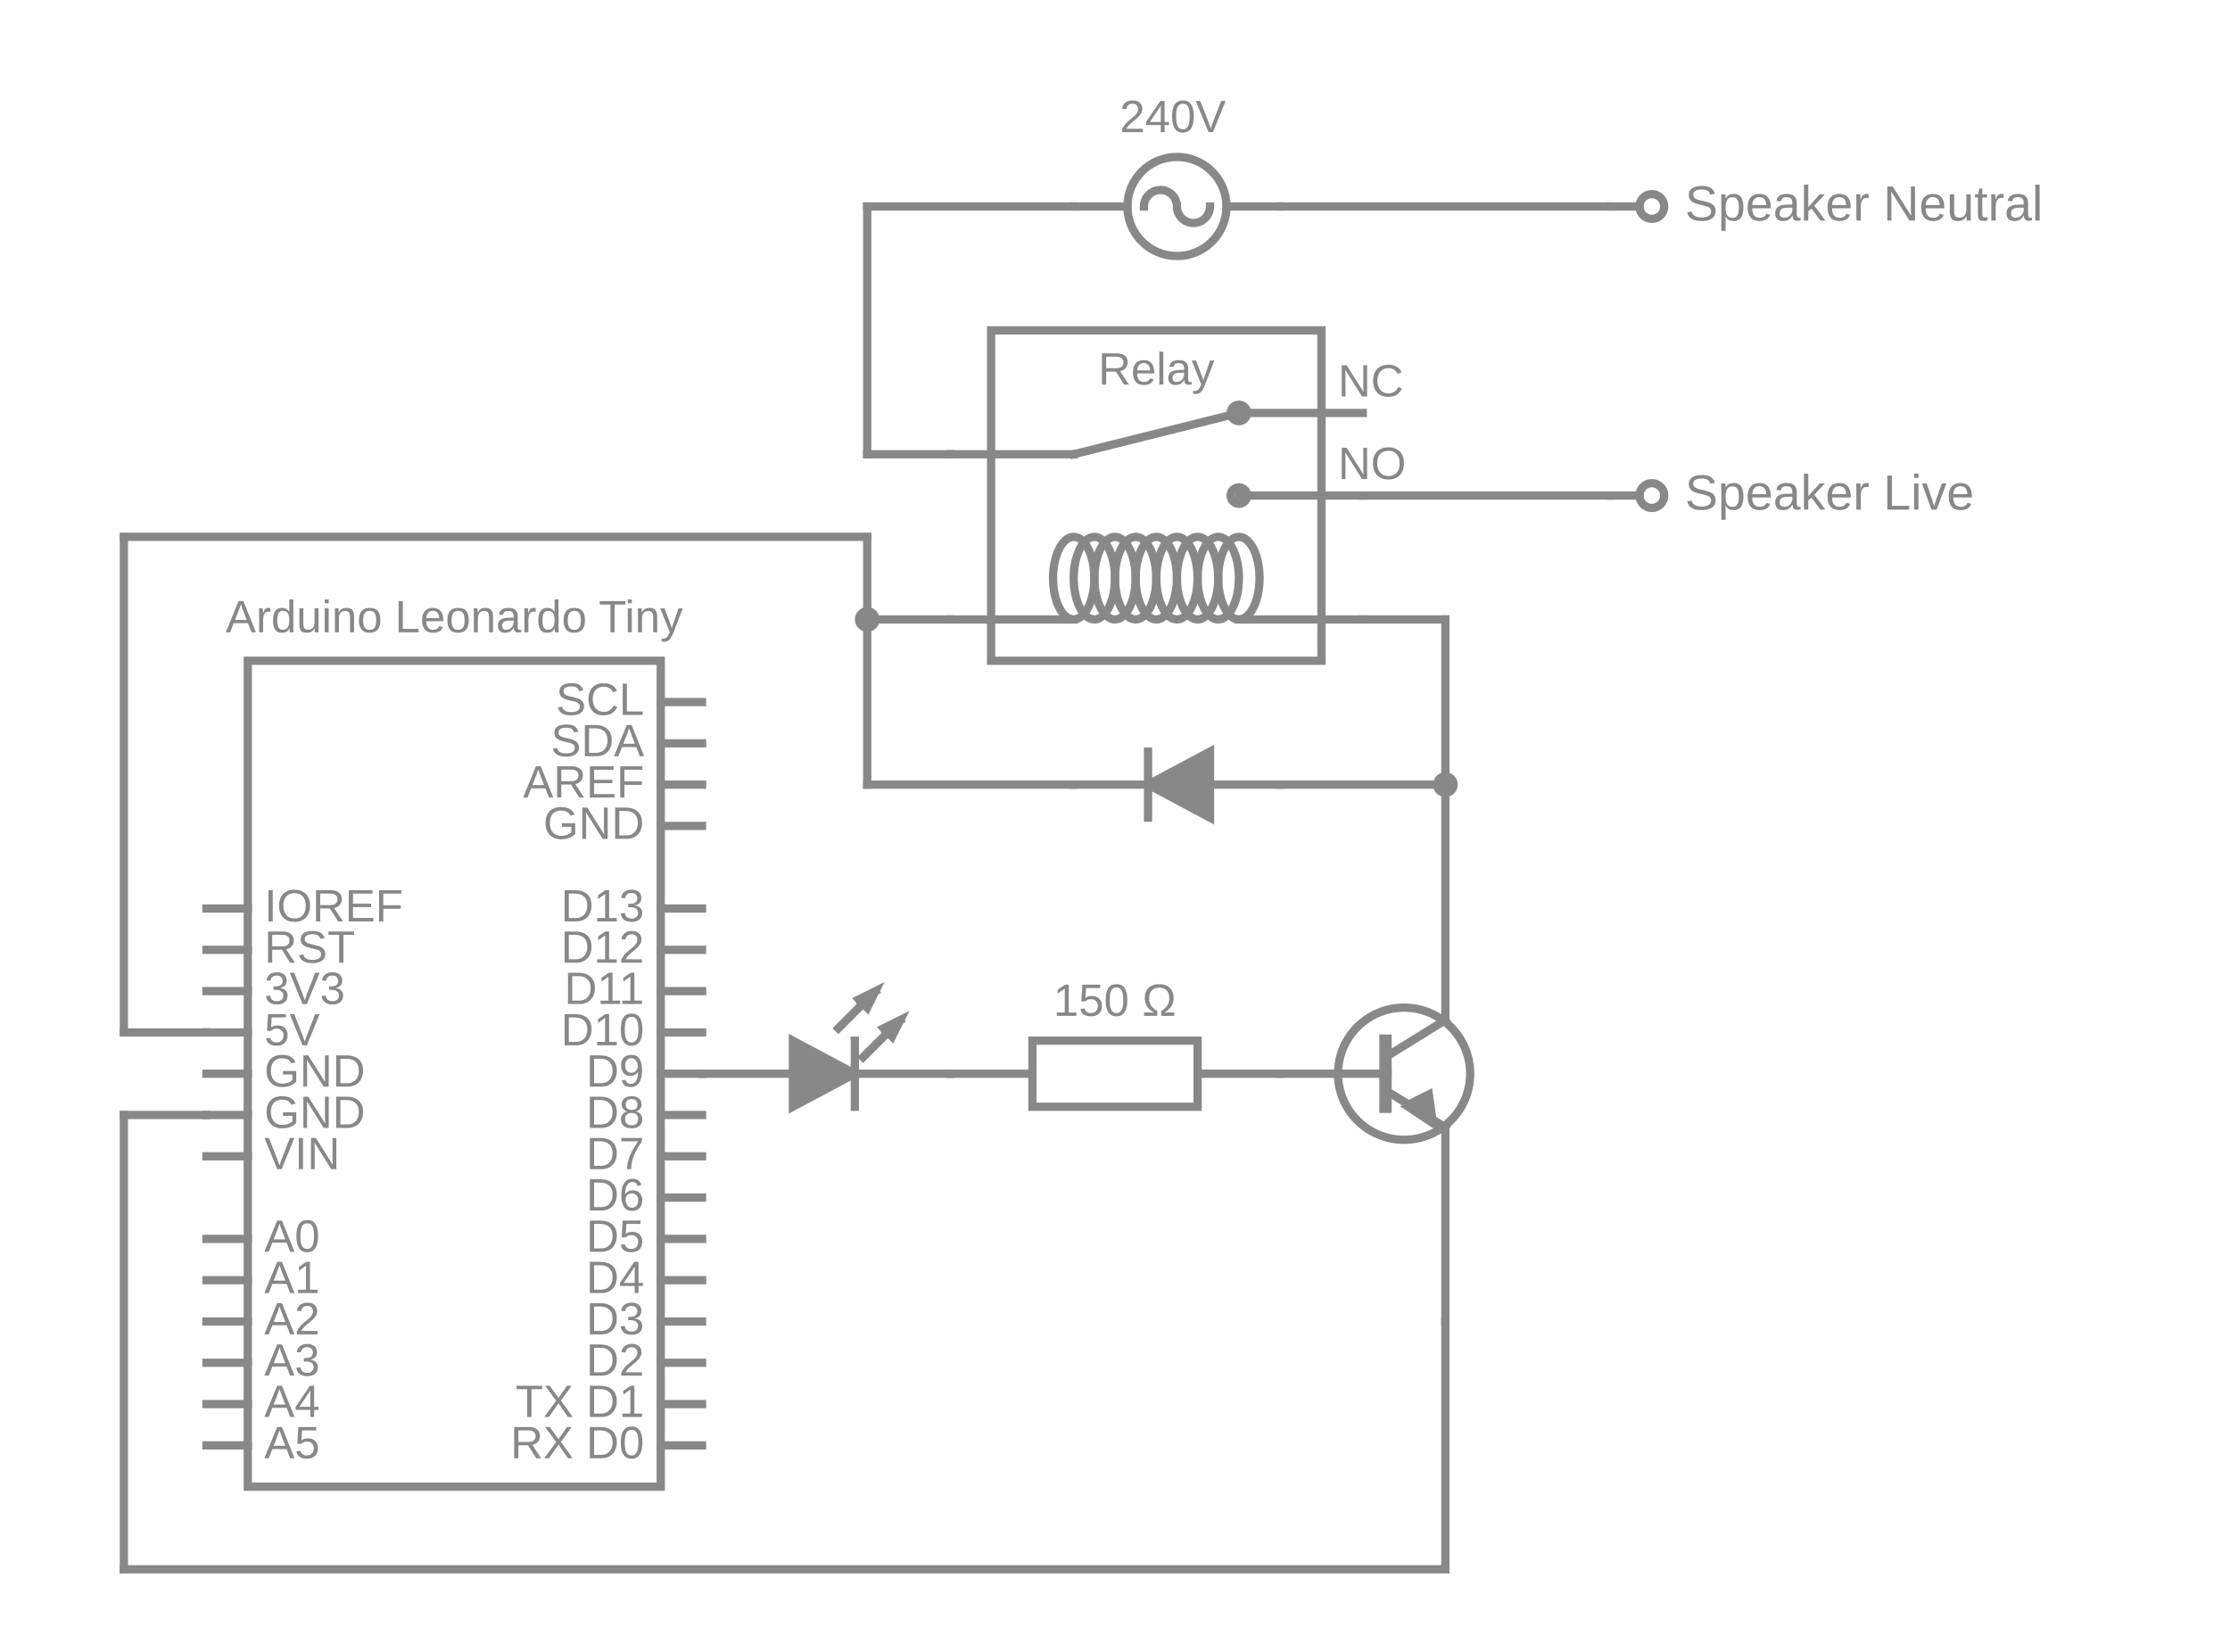
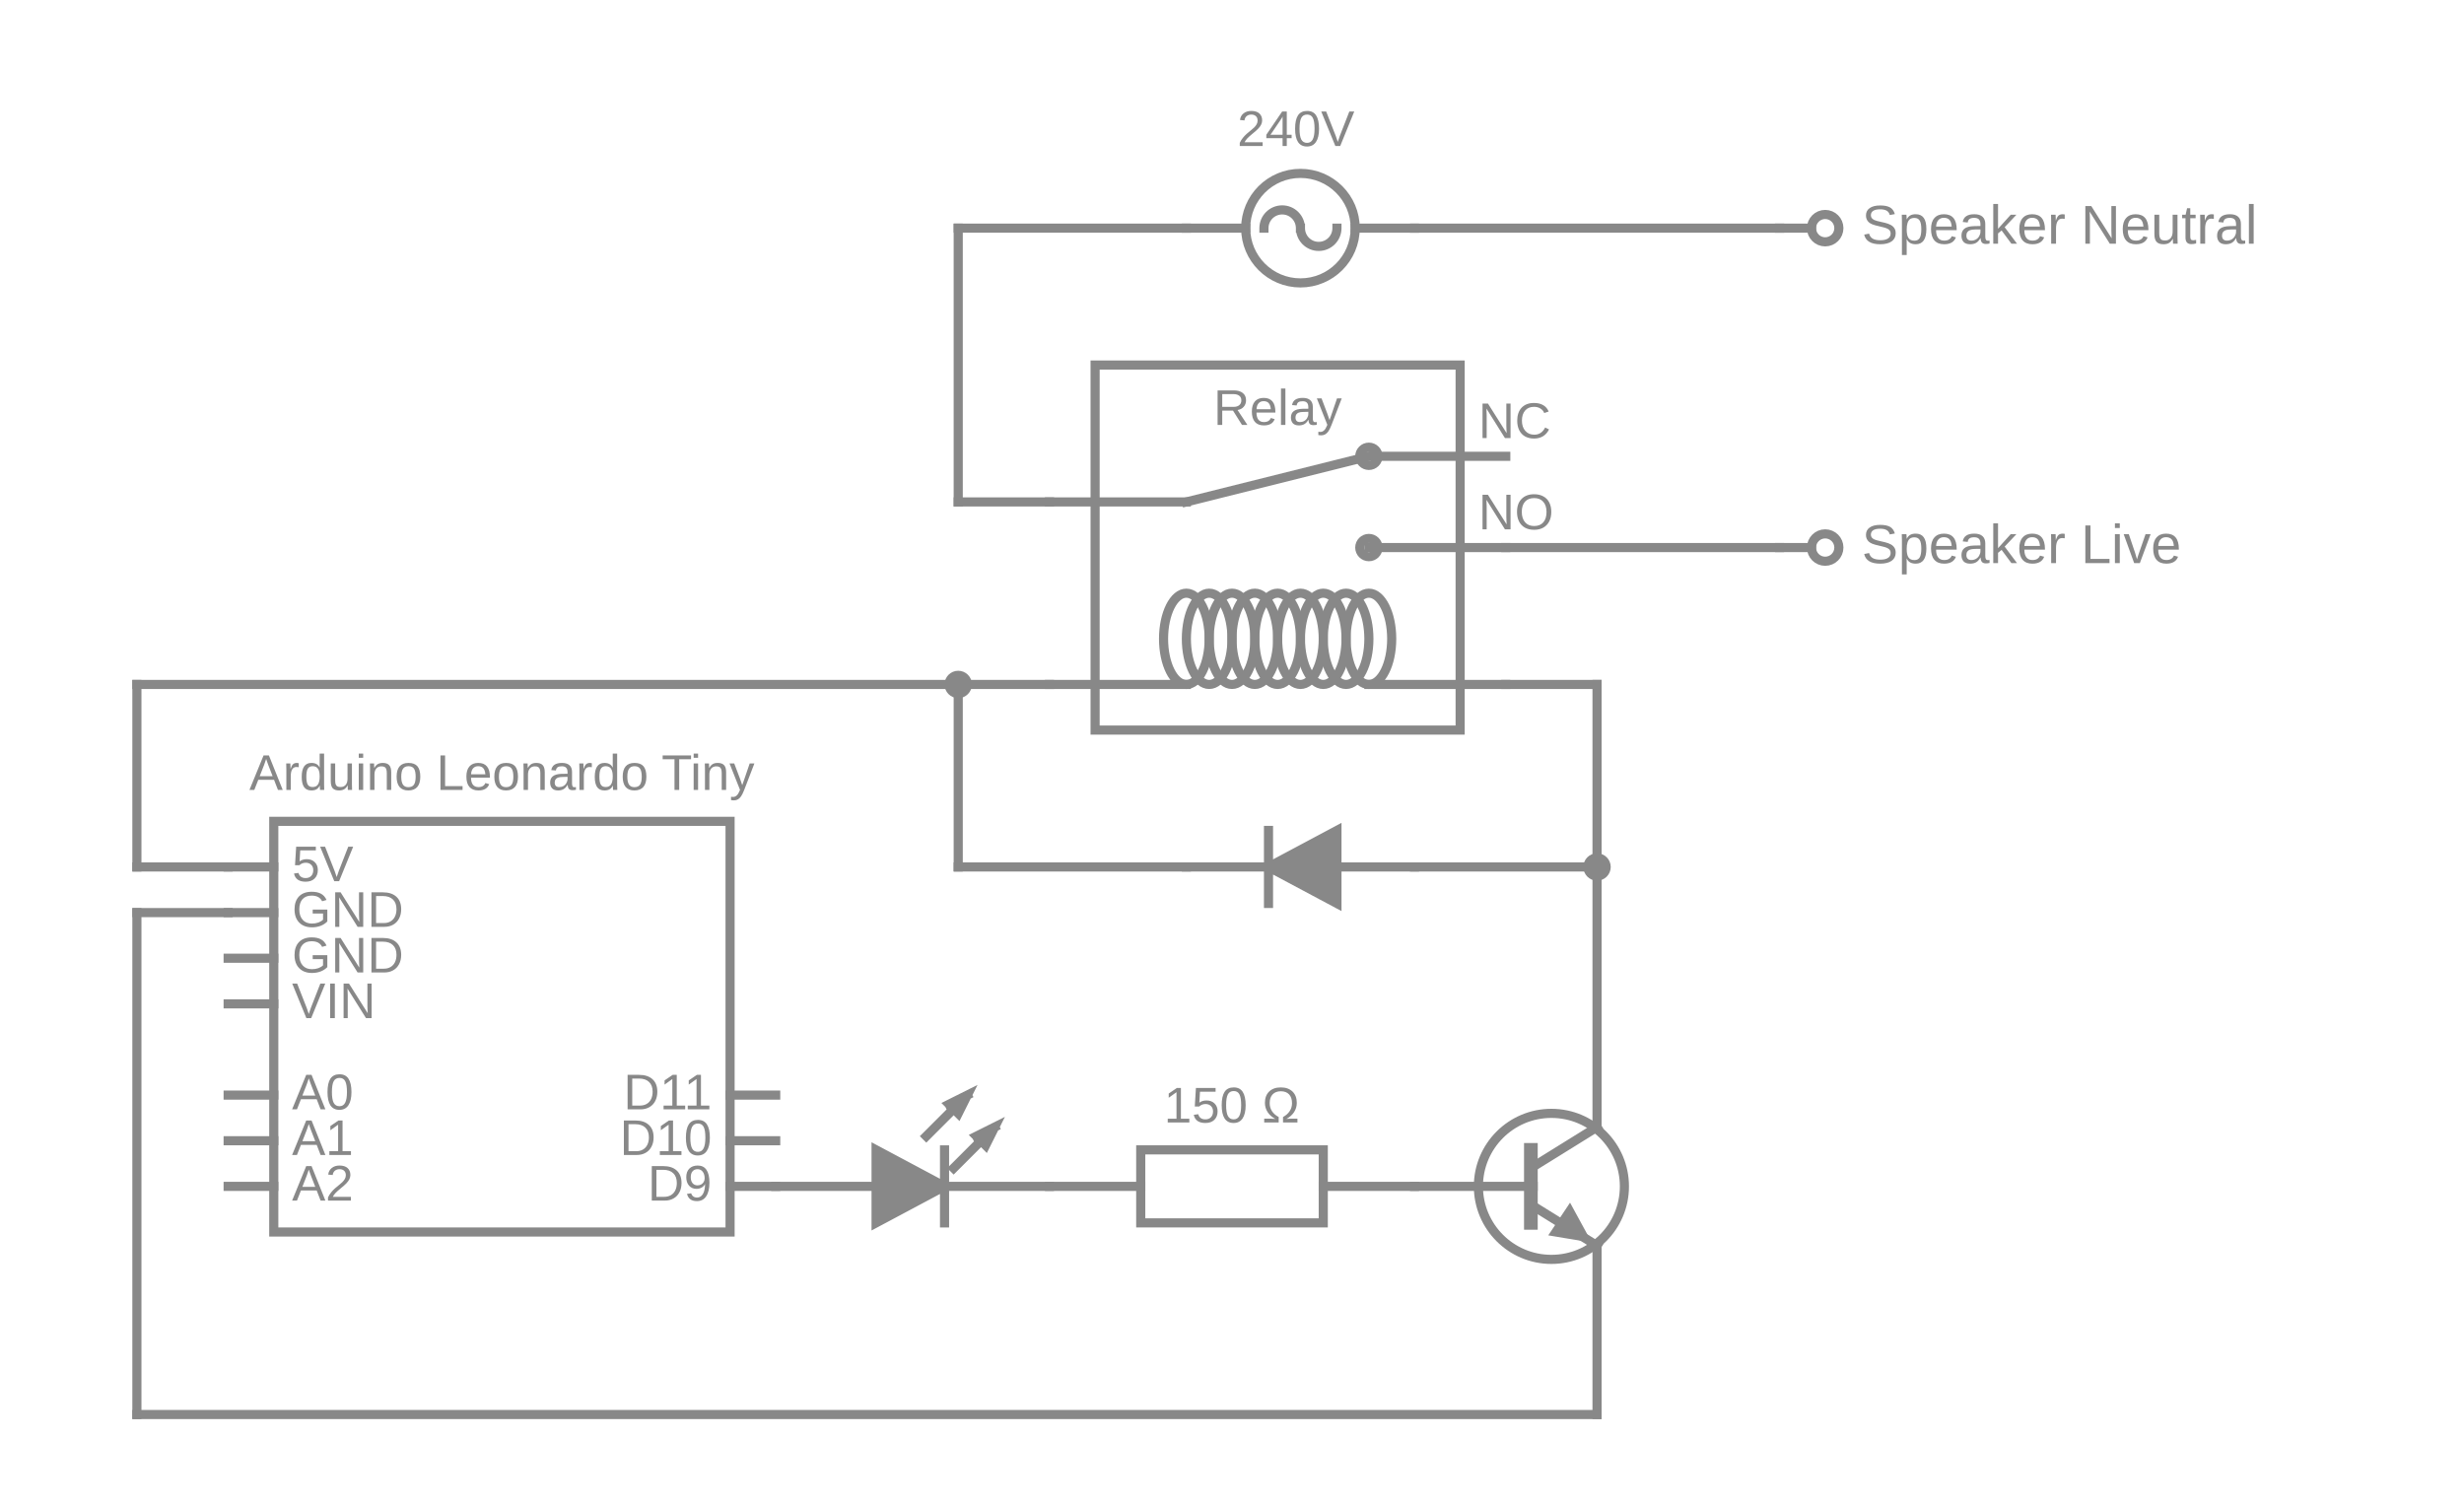
- <svg xmlns="http://www.w3.org/2000/svg" version="1.1" width="540" height="400">
+ <svg xmlns="http://www.w3.org/2000/svg" version="1.1" width="540" height="330">
  <defs>
    <style>text,.cls-1{fill:#888;font-family:Arial;font-size:11px;}.cls-2{stroke:#888;}.cls-3{stroke-linecap:square;stroke-width:2;}</style>
  </defs>
-   <line x1="210" y1="130" x2="210" y2="190" class="cls-2 cls-3" />
-   <line x1="30" y1="130" x2="210" y2="130" class="cls-2 cls-3" />
-   <line x1="30" y1="130" x2="30" y2="250" class="cls-2 cls-3" />
-   <line x1="350" y1="320" x2="350" y2="380" class="cls-2 cls-3" />
-   <line x1="30" y1="380" x2="350" y2="380" class="cls-2 cls-3" />
-   <line x1="30" y1="270" x2="30" y2="380" class="cls-2 cls-3" />
-   <line x1="30" y1="270" x2="50" y2="270" class="cls-2 cls-3" />
-   <line x1="30" y1="250" x2="50" y2="250" class="cls-2 cls-3" />
+   <line x1="210" y1="150" x2="210" y2="190" class="cls-2 cls-3" />
+   <line x1="30" y1="150" x2="210" y2="150" class="cls-2 cls-3" />
+   <line x1="30" y1="150" x2="30" y2="190" class="cls-2 cls-3" />
+   <line x1="30" y1="310" x2="350" y2="310" class="cls-2 cls-3" />
+   <line x1="30" y1="200" x2="30" y2="310" class="cls-2 cls-3" />
+   <line x1="30" y1="190" x2="50" y2="190" class="cls-2 cls-3" />
+   <line x1="30" y1="200" x2="50" y2="200" class="cls-2 cls-3" />
  <line x1="310" y1="190" x2="350" y2="190" class="cls-2 cls-3" />
  <line x1="350" y1="150" x2="350" y2="190" class="cls-2 cls-3" />
  <line x1="330" y1="150" x2="350" y2="150" class="cls-2 cls-3" />
  <line x1="210" y1="190" x2="260" y2="190" class="cls-2 cls-3" />
  <line x1="210" y1="150" x2="230" y2="150" class="cls-2 cls-3" />
  <line x1="230" y1="260" x2="250" y2="260" class="cls-2 cls-3" />
  <line x1="290" y1="260" x2="310" y2="260" class="cls-2 cls-3" />
  <rect x="250" y="252" width="40" height="16" class="cls-1 cls-2" style="fill-opacity:0;stroke-width:2" />
-   <text x="284" y="32" style="text-anchor:middle" dominant-baseline="baseline" transform="rotate(0, 270, 246)">240V</text>
-   <text x="270" y="246" style="text-anchor:middle" dominant-baseline="baseline" transform="rotate(0, 270, 246)">150 Ω</text>
+   <text x="284" y="32" style="text-anchor:middle" dominant-baseline="baseline">240V</text>
+   <text x="270" y="246" style="text-anchor:middle" dominant-baseline="baseline">150 Ω</text>
  <line x1="170" y1="260" x2="230" y2="260" class="cls-2 cls-3" />
-   <path d="M 207,260 M 207,252 L 207,268 M 207,260 L 192,268 L 192,252 L 207,260" class="cls-1 cls-2" style="stroke-linecap:square;stroke-width:2" />
-   <path d="M 205,260 M 203,249 L 211,241 M 212,240 L 208,242 L 210,244 L 212,240 L 208,242" class="cls-1 cls-2" style="fill-opacity:0;stroke-linecap:square;stroke-width:2" />
-   <path d="M 205,260 M 209,256 L 217,248 M 218,247 L 214,249 L 216,251 L 218,247 L 214,249" class="cls-1 cls-2" style="fill-opacity:0;stroke-linecap:square;stroke-width:2" />
+   <path d="M 207,260 M 207,252 L 207,268 M 207,260 L 192,268 L 192,252 L 207,260" class="cls-1 cls-2 cls-3" />
+   <path d="M 205,260 M 203,249 L 211,241 M 212,240 L 208,242 L 210,244 L 212,240 L 208,242" class="cls-1 cls-2 cls-3" style="fill-opacity:0" />
+   <path d="M 205,260 M 209,256 L 217,248 M 218,247 L 214,249 L 216,251 L 218,247 L 214,249" class="cls-1 cls-2 cls-3" style="fill-opacity:0" />
  <line x1="310" y1="190" x2="260" y2="190" class="cls-2 cls-3" />
-   <path d="M 278,190 M 278,182 L 278,198 M 278,190 L 293,198 L 293,182 L 278,190" class="cls-1 cls-2" style="stroke-linecap:square;stroke-width:2" />
+   <path d="M 278,190 M 278,182 L 278,198 M 278,190 L 293,198 L 293,182 L 278,190" class="cls-1 cls-2 cls-3" />
  <line x1="350" y1="190" x2="350" y2="247" class="cls-2 cls-3" />
-   <line x1="350" y1="273" x2="350" y2="320" class="cls-2 cls-3" />
+   <line x1="350" y1="273" x2="350" y2="310" class="cls-2 cls-3" />
  <line x1="310" y1="260" x2="336" y2="260" class="cls-2 cls-3" />
  <line x1="335.5" y1="252" x2="335.5" y2="268" class="cls-2 cls-3" style="stroke-width:3" />
  <line x1="350" y1="247" x2="335.5" y2="256" class="cls-2 cls-3" />
  <line x1="335.5" y1="264" x2="350" y2="273" class="cls-2 cls-3" />
  <ellipse cx="340" cy="260" rx="16" ry="16" class="cls-1 cls-2" style="fill-opacity:0;stroke-width:2" />
-   <path d="M 342,267 L 346,265 L 347,272 L 341,268 L 343,267" class="cls-1 cls-2" style="fill-opacity:1;stroke-linecap:square;stroke-width:2" />
-   <text x="408" y="50" style="font-size:12px;text-anchor:start" dominant-baseline="middle" transform="rotate(0, 408, 50)">Speaker Neutral</text>
+   <path d="M 343,267 L 344,265.5 L 347,271 L 341,270 L 343,267" class="cls-1 cls-2 cls-3" style="fill-opacity:1" />
+   <text x="408" y="50" style="font-size:12px;text-anchor:start" dominant-baseline="middle">Speaker Neutral</text>
  <line x1="390" y1="50" x2="397" y2="50" class="cls-2 cls-3" />
  <ellipse cx="400" cy="50" rx="3" ry="3" class="cls-1 cls-2" style="fill-opacity:0;stroke-width:2" />
  <line x1="310" y1="50" x2="390" y2="50" class="cls-2 cls-3" />
  <line x1="210" y1="110" x2="230" y2="110" class="cls-2 cls-3" />
  <line x1="210" y1="50" x2="210" y2="110" class="cls-2 cls-3" />
  <line x1="210" y1="50" x2="260" y2="50" class="cls-2 cls-3" />
  <line x1="330" y1="120" x2="390" y2="120" class="cls-2 cls-3" />
-   <text x="408" y="120" style="font-size:12px;text-anchor:start" dominant-baseline="middle" transform="rotate(0, 408, 120)">Speaker Live</text>
+   <text x="408" y="120" style="font-size:12px;text-anchor:start" dominant-baseline="middle">Speaker Live</text>
  <line x1="390" y1="120" x2="397" y2="120" class="cls-2 cls-3" />
  <ellipse cx="400" cy="120" rx="3" ry="3" class="cls-1 cls-2" style="fill-opacity:0;stroke-width:2" />
  <line x1="260" y1="50" x2="273" y2="50" class="cls-2 cls-3" />
  <ellipse cx="285" cy="50" rx="12" ry="12" class="cls-1 cls-2" style="fill-opacity:0;stroke-width:2" />
  <line x1="297" y1="50" x2="310" y2="50" class="cls-2 cls-3" />
-   <path d="M 285,50 M 277,50 A 4,4 180 1 1 285,50 A 4,4 180 1 0 293,50" class="cls-1 cls-2" style="fill-opacity:0;stroke-linecap:square;stroke-width:2" />
+   <path d="M 285,50 M 277,50 A 4,4 180 1 1 285,50 A 4,4 180 1 0 293,50" class="cls-1 cls-2 cls-3" style="fill-opacity:0" />
  <rect x="240" y="80" width="80" height="80" class="cls-1 cls-2" style="fill-opacity:0;stroke-width:2" />
  <ellipse cx="260" cy="140" rx="5" ry="10" class="cls-1 cls-2" style="fill-opacity:0;stroke-width:2" />
  <ellipse cx="265" cy="140" rx="5" ry="10" class="cls-1 cls-2" style="fill-opacity:0;stroke-width:2" />
  <ellipse cx="270" cy="140" rx="5" ry="10" class="cls-1 cls-2" style="fill-opacity:0;stroke-width:2" />
  <ellipse cx="275" cy="140" rx="5" ry="10" class="cls-1 cls-2" style="fill-opacity:0;stroke-width:2" />
  <ellipse cx="280" cy="140" rx="5" ry="10" class="cls-1 cls-2" style="fill-opacity:0;stroke-width:2" />
  <ellipse cx="285" cy="140" rx="5" ry="10" class="cls-1 cls-2" style="fill-opacity:0;stroke-width:2" />
  <ellipse cx="290" cy="140" rx="5" ry="10" class="cls-1 cls-2" style="fill-opacity:0;stroke-width:2" />
  <ellipse cx="295" cy="140" rx="5" ry="10" class="cls-1 cls-2" style="fill-opacity:0;stroke-width:2" />
  <ellipse cx="300" cy="140" rx="5" ry="10" class="cls-1 cls-2" style="fill-opacity:0;stroke-width:2" />
  <line x1="230" y1="150" x2="260" y2="150" class="cls-2 cls-3" />
  <line x1="300" y1="150" x2="330" y2="150" class="cls-2 cls-3" />
  <line x1="300" y1="100" x2="330" y2="100" class="cls-2 cls-3" />
  <line x1="230" y1="110" x2="260" y2="110" class="cls-2 cls-3" />
  <line x1="300" y1="120" x2="330" y2="120" class="cls-2 cls-3" />
  <line x1="260" y1="110" x2="300" y2="100" class="cls-2 cls-3" />
  <ellipse cx="300" cy="100" rx="2" ry="2" class="cls-1 cls-2" style="fill-opacity:0;stroke-width:2" />
  <ellipse cx="300" cy="120" rx="2" ry="2" class="cls-1 cls-2" style="fill-opacity:0;stroke-width:2" />
-   <text x="280" y="90" style="text-anchor:middle" dominant-baseline="middle" transform="rotate(0, 280, 90)">Relay</text>
-   <text x="324" y="96" style="text-anchor:start" dominant-baseline="baseline" transform="rotate(0, 324, 96)">NC</text>
-   <text x="324" y="116" style="text-anchor:start" dominant-baseline="baseline" transform="rotate(0, 324, 116)">NO</text>
-   <text x="110" y="150" style="text-anchor:middle" dominant-baseline="middle" transform="rotate(0, 110, 150)">Arduino Leonardo Tiny</text>
-   <rect x="60" y="160" width="100" height="200" class="cls-1 cls-2" style="fill-opacity:0;stroke-width:2" />
-   <line x1="160" y1="170" x2="170" y2="170" class="cls-2 cls-3" />
-   <text x="156" y="170" style="text-anchor:end" dominant-baseline="middle" transform="rotate(0, 156, 170)">SCL</text>
-   <line x1="160" y1="180" x2="170" y2="180" class="cls-2 cls-3" />
-   <text x="156" y="180" style="text-anchor:end" dominant-baseline="middle" transform="rotate(0, 156, 180)">SDA</text>
-   <line x1="160" y1="190" x2="170" y2="190" class="cls-2 cls-3" />
-   <text x="156" y="190" style="text-anchor:end" dominant-baseline="middle" transform="rotate(0, 156, 190)">AREF</text>
-   <line x1="160" y1="200" x2="170" y2="200" class="cls-2 cls-3" />
-   <text x="156" y="200" style="text-anchor:end" dominant-baseline="middle" transform="rotate(0, 156, 200)">GND</text>
+   <text x="280" y="90" style="text-anchor:middle" dominant-baseline="middle">Relay</text>
+   <text x="324" y="96" style="text-anchor:start" dominant-baseline="baseline">NC</text>
+   <text x="324" y="116" style="text-anchor:start" dominant-baseline="baseline">NO</text>
+   <text x="110" y="170" style="text-anchor:middle" dominant-baseline="middle">Arduino Leonardo Tiny</text>
+   <rect x="60" y="180" width="100" height="90" class="cls-1 cls-2" style="fill-opacity:0;stroke-width:2" />
+   <line x1="50" y1="190" x2="60" y2="190" class="cls-2 cls-3" />
+   <text x="64" y="190" style="text-anchor:start" dominant-baseline="middle">5V</text>
+   <line x1="50" y1="200" x2="60" y2="200" class="cls-2 cls-3" />
+   <text x="64" y="200" style="text-anchor:start" dominant-baseline="middle">GND</text>
+   <line x1="50" y1="210" x2="60" y2="210" class="cls-2 cls-3" />
+   <text x="64" y="210" style="text-anchor:start" dominant-baseline="middle">GND</text>
  <line x1="50" y1="220" x2="60" y2="220" class="cls-2 cls-3" />
-   <text x="64" y="220" style="text-anchor:start" dominant-baseline="middle" transform="rotate(0, 64, 220)">IOREF</text>
-   <line x1="160" y1="220" x2="170" y2="220" class="cls-2 cls-3" />
-   <text x="156" y="220" style="text-anchor:end" dominant-baseline="middle" transform="rotate(0, 156, 220)">D13</text>
-   <line x1="50" y1="230" x2="60" y2="230" class="cls-2 cls-3" />
-   <text x="64" y="230" style="text-anchor:start" dominant-baseline="middle" transform="rotate(0, 64, 230)">RST</text>
-   <line x1="160" y1="230" x2="170" y2="230" class="cls-2 cls-3" />
-   <text x="156" y="230" style="text-anchor:end" dominant-baseline="middle" transform="rotate(0, 156, 230)">D12</text>
+   <text x="64" y="220" style="text-anchor:start" dominant-baseline="middle">VIN</text>
  <line x1="50" y1="240" x2="60" y2="240" class="cls-2 cls-3" />
-   <text x="64" y="240" style="text-anchor:start" dominant-baseline="middle" transform="rotate(0, 64, 240)">3V3</text>
+   <text x="64" y="240" style="text-anchor:start" dominant-baseline="middle">A0</text>
+   <line x1="50" y1="250" x2="60" y2="250" class="cls-2 cls-3" />
+   <text x="64" y="250" style="text-anchor:start" dominant-baseline="middle">A1</text>
+   <line x1="50" y1="260" x2="60" y2="260" class="cls-2 cls-3" />
+   <text x="64" y="260" style="text-anchor:start" dominant-baseline="middle">A2</text>
  <line x1="160" y1="240" x2="170" y2="240" class="cls-2 cls-3" />
-   <text x="156" y="240" style="text-anchor:end" dominant-baseline="middle" transform="rotate(0, 156, 240)">D11</text>
-   <line x1="50" y1="250" x2="60" y2="250" class="cls-2 cls-3" />
-   <text x="64" y="250" style="text-anchor:start" dominant-baseline="middle" transform="rotate(0, 64, 250)">5V</text>
+   <text x="156" y="240" style="text-anchor:end" dominant-baseline="middle">D11</text>
  <line x1="160" y1="250" x2="170" y2="250" class="cls-2 cls-3" />
-   <text x="156" y="250" style="text-anchor:end" dominant-baseline="middle" transform="rotate(0, 156, 250)">D10</text>
-   <line x1="50" y1="260" x2="60" y2="260" class="cls-2 cls-3" />
-   <text x="64" y="260" style="text-anchor:start" dominant-baseline="middle" transform="rotate(0, 64, 260)">GND</text>
+   <text x="156" y="250" style="text-anchor:end" dominant-baseline="middle">D10</text>
  <line x1="160" y1="260" x2="170" y2="260" class="cls-2 cls-3" />
-   <text x="156" y="260" style="text-anchor:end" dominant-baseline="middle" transform="rotate(0, 156, 260)">D9</text>
-   <line x1="50" y1="270" x2="60" y2="270" class="cls-2 cls-3" />
-   <text x="64" y="270" style="text-anchor:start" dominant-baseline="middle" transform="rotate(0, 64, 270)">GND</text>
-   <line x1="160" y1="270" x2="170" y2="270" class="cls-2 cls-3" />
-   <text x="156" y="270" style="text-anchor:end" dominant-baseline="middle" transform="rotate(0, 156, 270)">D8</text>
-   <line x1="50" y1="280" x2="60" y2="280" class="cls-2 cls-3" />
-   <text x="64" y="280" style="text-anchor:start" dominant-baseline="middle" transform="rotate(0, 64, 280)">VIN</text>
-   <line x1="160" y1="280" x2="170" y2="280" class="cls-2 cls-3" />
-   <text x="156" y="280" style="text-anchor:end" dominant-baseline="middle" transform="rotate(0, 156, 280)">D7</text>
-   <line x1="160" y1="290" x2="170" y2="290" class="cls-2 cls-3" />
-   <text x="156" y="290" style="text-anchor:end" dominant-baseline="middle" transform="rotate(0, 156, 290)">D6</text>
-   <line x1="50" y1="300" x2="60" y2="300" class="cls-2 cls-3" />
-   <text x="64" y="300" style="text-anchor:start" dominant-baseline="middle" transform="rotate(0, 64, 300)">A0</text>
-   <line x1="160" y1="300" x2="170" y2="300" class="cls-2 cls-3" />
-   <text x="156" y="300" style="text-anchor:end" dominant-baseline="middle" transform="rotate(0, 156, 300)">D5</text>
-   <line x1="50" y1="310" x2="60" y2="310" class="cls-2 cls-3" />
-   <text x="64" y="310" style="text-anchor:start" dominant-baseline="middle" transform="rotate(0, 64, 310)">A1</text>
-   <line x1="160" y1="310" x2="170" y2="310" class="cls-2 cls-3" />
-   <text x="156" y="310" style="text-anchor:end" dominant-baseline="middle" transform="rotate(0, 156, 310)">D4</text>
-   <line x1="50" y1="320" x2="60" y2="320" class="cls-2 cls-3" />
-   <text x="64" y="320" style="text-anchor:start" dominant-baseline="middle" transform="rotate(0, 64, 320)">A2</text>
-   <line x1="160" y1="320" x2="170" y2="320" class="cls-2 cls-3" />
-   <text x="156" y="320" style="text-anchor:end" dominant-baseline="middle" transform="rotate(0, 156, 320)">D3</text>
-   <line x1="50" y1="330" x2="60" y2="330" class="cls-2 cls-3" />
-   <text x="64" y="330" style="text-anchor:start" dominant-baseline="middle" transform="rotate(0, 64, 330)">A3</text>
-   <line x1="160" y1="330" x2="170" y2="330" class="cls-2 cls-3" />
-   <text x="156" y="330" style="text-anchor:end" dominant-baseline="middle" transform="rotate(0, 156, 330)">D2</text>
-   <line x1="50" y1="340" x2="60" y2="340" class="cls-2 cls-3" />
-   <text x="64" y="340" style="text-anchor:start" dominant-baseline="middle" transform="rotate(0, 64, 340)">A4</text>
-   <line x1="160" y1="340" x2="170" y2="340" class="cls-2 cls-3" />
-   <text x="156" y="340" style="text-anchor:end" dominant-baseline="middle" transform="rotate(0, 156, 340)">TX D1</text>
-   <line x1="50" y1="350" x2="60" y2="350" class="cls-2 cls-3" />
-   <text x="64" y="350" style="text-anchor:start" dominant-baseline="middle" transform="rotate(0, 64, 350)">A5</text>
-   <line x1="160" y1="350" x2="170" y2="350" class="cls-2 cls-3" />
-   <text x="156" y="350" style="text-anchor:end" dominant-baseline="middle" transform="rotate(0, 156, 350)">RX D0</text>
+   <text x="156" y="260" style="text-anchor:end" dominant-baseline="middle">D9</text>
  <ellipse cx="210" cy="150" rx="2" ry="2" class="cls-1 cls-2" style="fill-opacity:1;stroke-width:2" />
  <ellipse cx="350" cy="190" rx="2" ry="2" class="cls-1 cls-2" style="fill-opacity:1;stroke-width:2" />
</svg>
